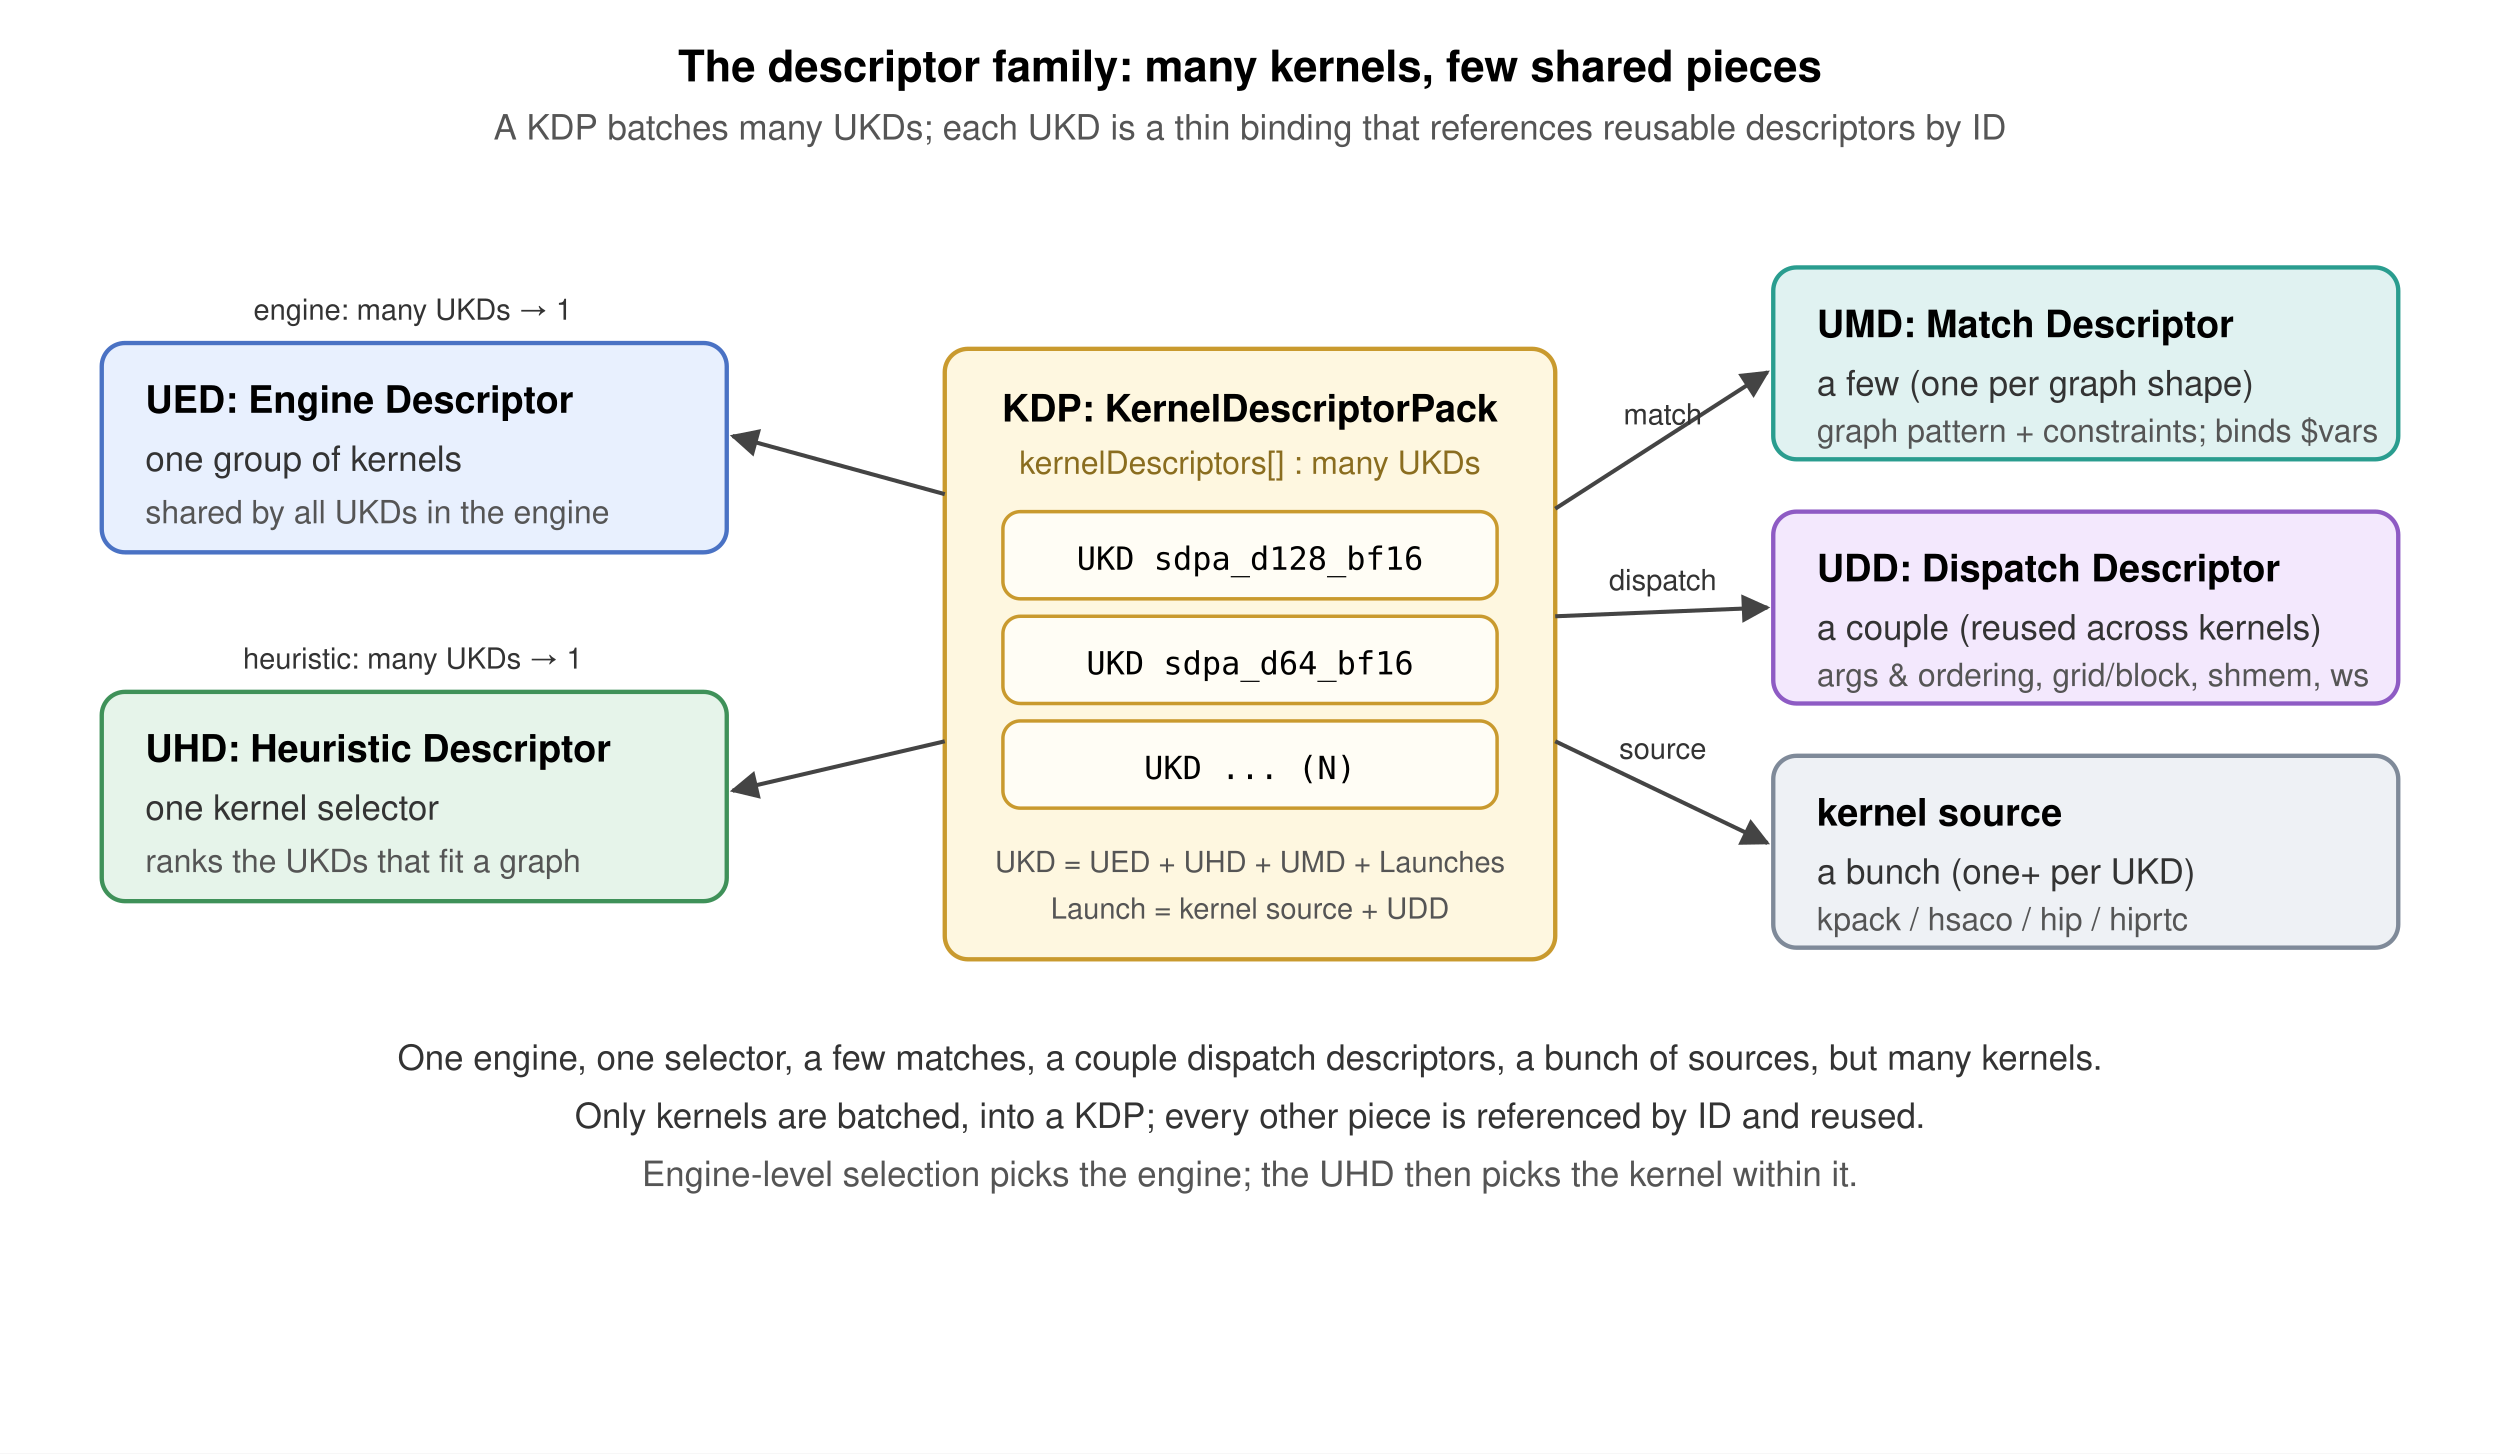
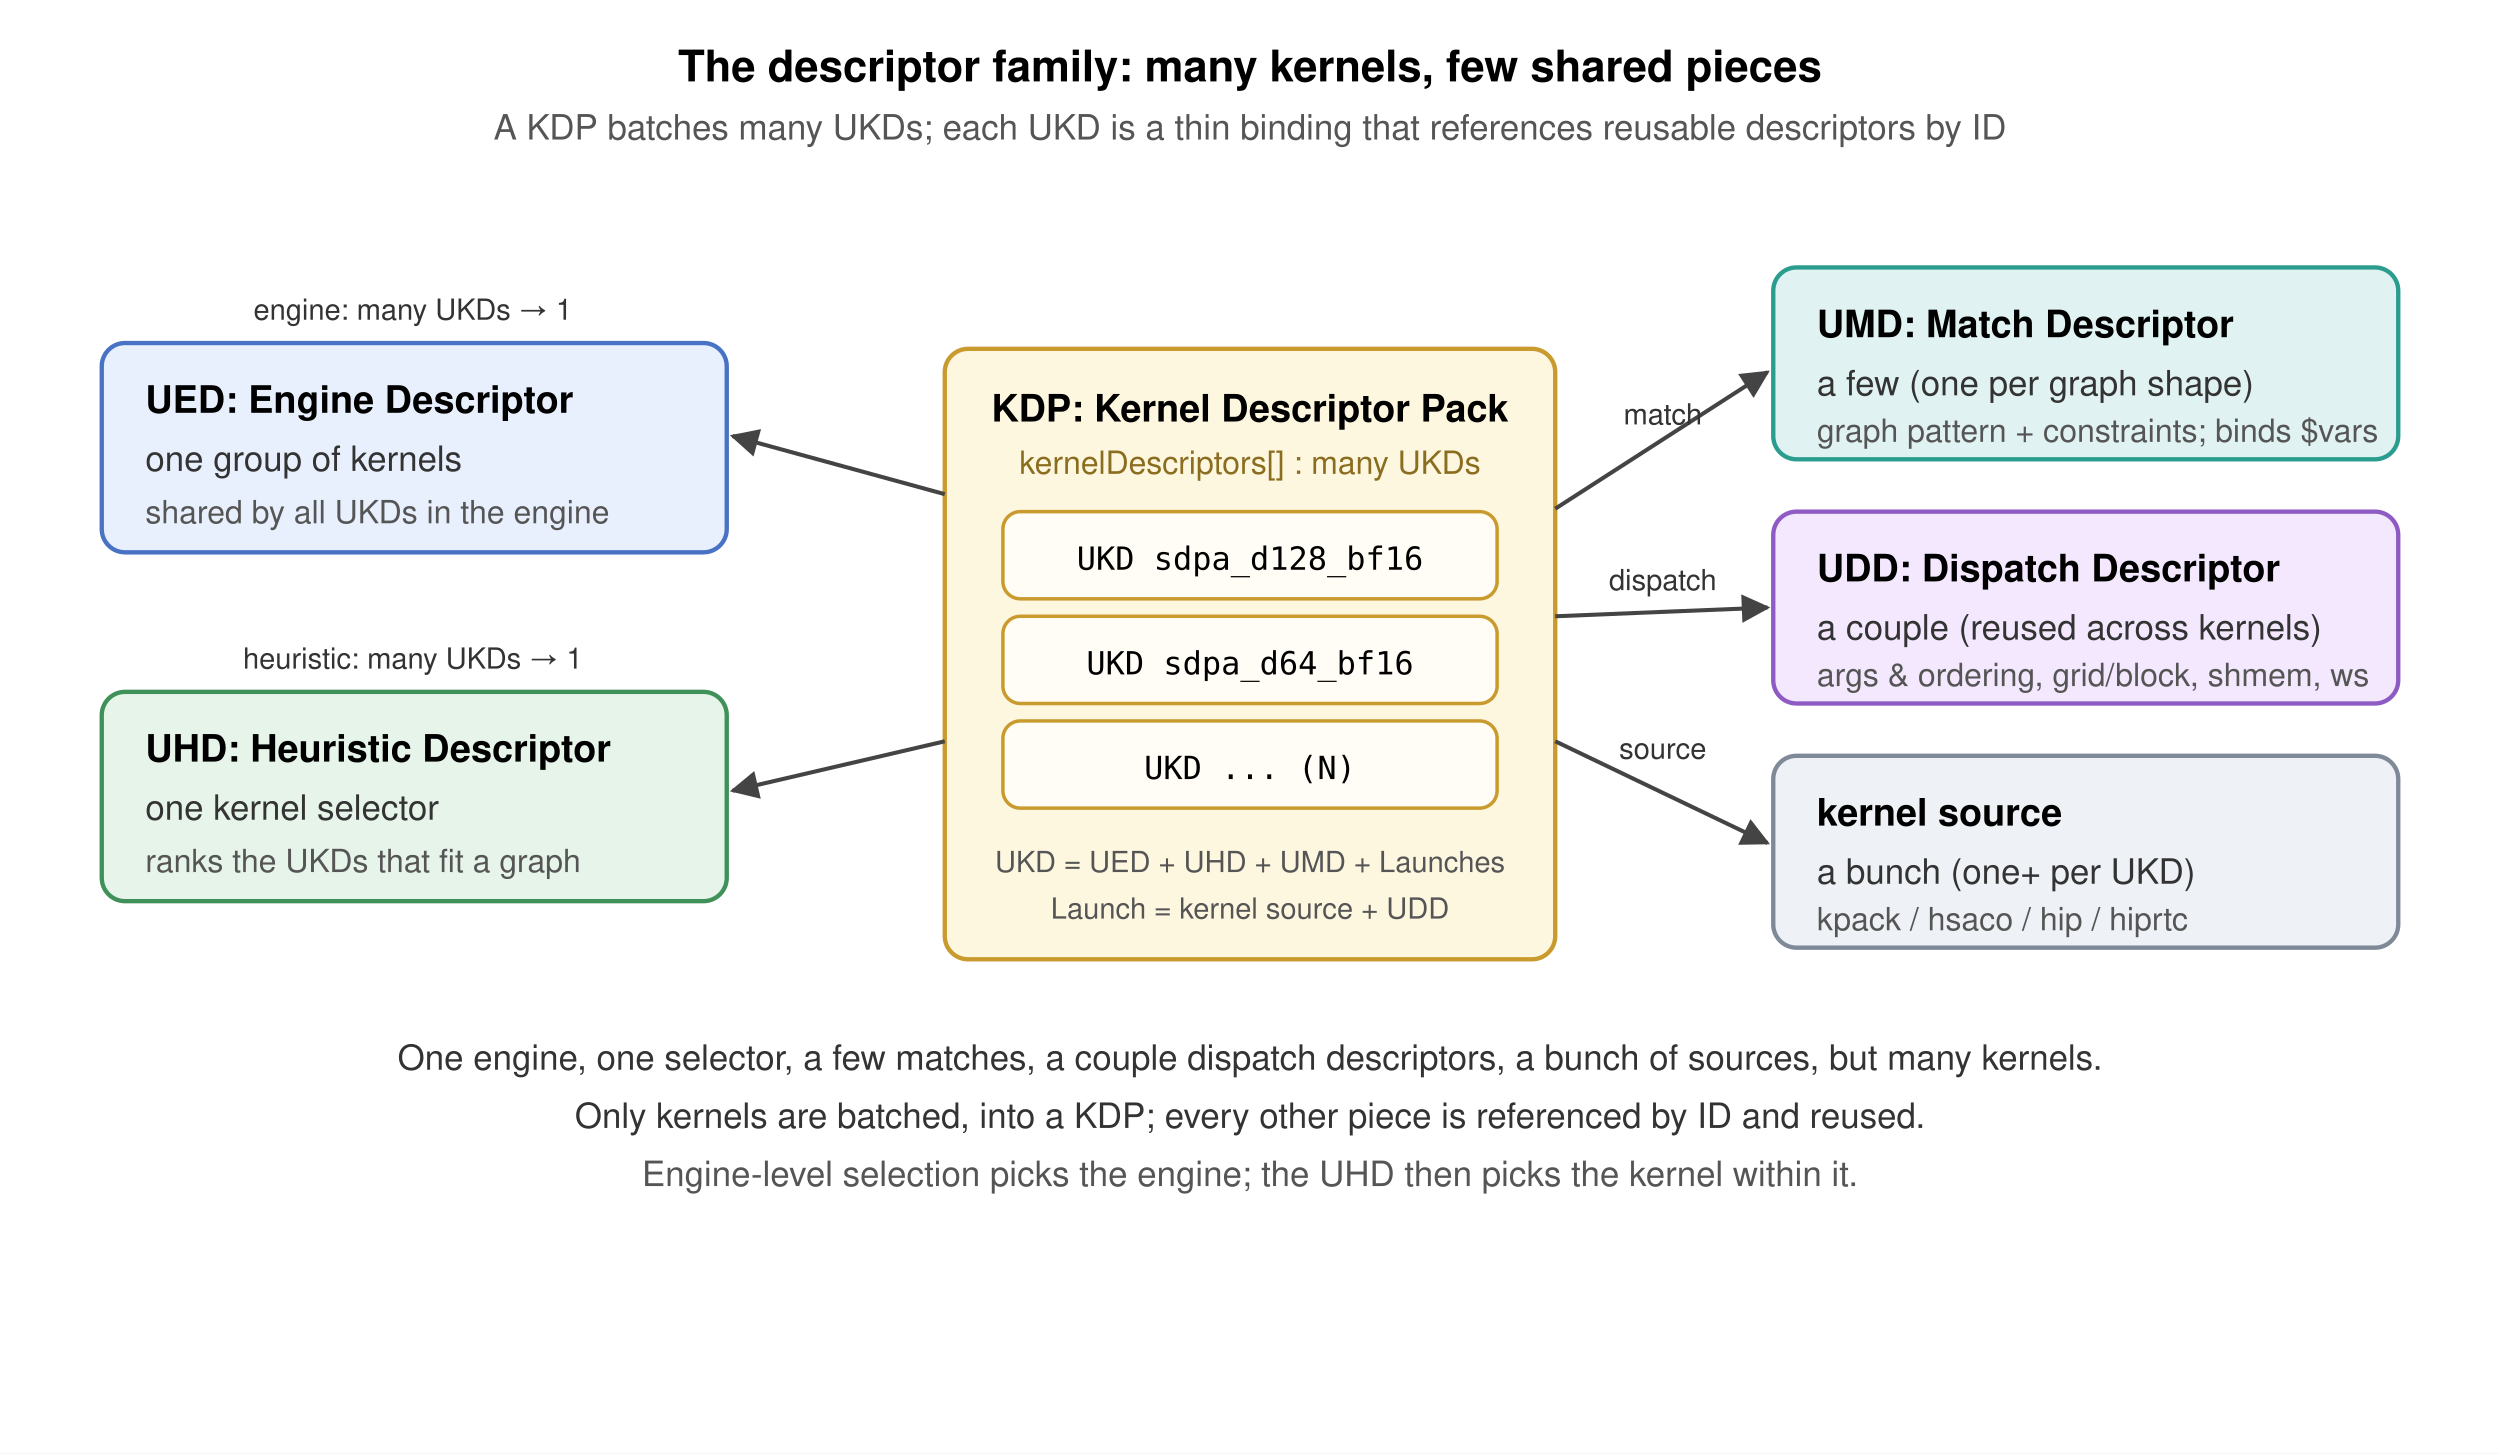
<svg xmlns="http://www.w3.org/2000/svg" viewBox="0 0 860 500" width="860" height="500" font-family="'Segoe UI', Helvetica, Arial, sans-serif" font-size="13">
  <rect x="0" y="0" width="100%" height="100%" fill="#ffffff" />
  <defs>
    <marker id="arrow4" viewBox="0 0 10 10" refX="9" refY="5" markerWidth="7" markerHeight="7" orient="auto-start-reverse">
      <path d="M0 0 L10 5 L0 10 z" fill="#444" />
    </marker>
  </defs>
  <text x="430" y="28" text-anchor="middle" font-weight="600" font-size="15">The descriptor family: many kernels, few shared pieces</text>
  <text x="430" y="48" text-anchor="middle" fill="#555" font-size="12">A KDP batches many UKDs; each UKD is a thin binding that references reusable descriptors by ID</text>
  <rect x="325" y="120" width="210" height="210" rx="8" fill="#fef7e0" stroke="#c99a2e" stroke-width="1.5" />
-   <text x="430" y="145" text-anchor="middle" font-weight="600">KDP: KernelDescriptorPack</text>
+   <text x="430" y="145" text-anchor="middle" font-weight="600">KDP: Kernel Descriptor Pack</text>
  <text x="430" y="163" text-anchor="middle" font-size="11" fill="#8a6d1f">kernelDescriptors[] : many UKDs</text>
  <rect x="345" y="176" width="170" height="30" rx="6" fill="#fffdf5" stroke="#c99a2e" stroke-width="1.2" />
  <text x="430" y="196" text-anchor="middle" font-family="Consolas, monospace" font-size="11">UKD sdpa_d128_bf16</text>
  <rect x="345" y="212" width="170" height="30" rx="6" fill="#fffdf5" stroke="#c99a2e" stroke-width="1.2" />
  <text x="430" y="232" text-anchor="middle" font-family="Consolas, monospace" font-size="11">UKD sdpa_d64_bf16</text>
  <rect x="345" y="248" width="170" height="30" rx="6" fill="#fffdf5" stroke="#c99a2e" stroke-width="1.2" />
  <text x="430" y="268" text-anchor="middle" font-family="Consolas, monospace" font-size="11">UKD ... (N)</text>
  <text x="430" y="300" text-anchor="middle" font-size="10" fill="#555">UKD = UED + UHD + UMD + Launches</text>
  <text x="430" y="316" text-anchor="middle" font-size="10" fill="#555">Launch = kernel source + UDD</text>
  <text x="142" y="110" text-anchor="middle" font-size="10" fill="#333">engine: many UKDs → 1</text>
  <rect x="35" y="118" width="215" height="72" rx="8" fill="#e8f0fe" stroke="#4a72c4" stroke-width="1.5" />
  <text x="50" y="142" font-weight="600">UED: Engine Descriptor</text>
  <text x="50" y="162" font-size="12" fill="#333">one group of kernels</text>
  <text x="50" y="180" font-size="11" fill="#555">shared by all UKDs in the engine</text>
  <text x="142" y="230" text-anchor="middle" font-size="10" fill="#333">heuristic: many UKDs → 1</text>
  <rect x="35" y="238" width="215" height="72" rx="8" fill="#e6f4ea" stroke="#3f9159" stroke-width="1.5" />
  <text x="50" y="262" font-weight="600">UHD: Heuristic Descriptor</text>
  <text x="50" y="282" font-size="12" fill="#333">one kernel selector</text>
  <text x="50" y="300" font-size="11" fill="#555">ranks the UKDs that fit a graph</text>
  <rect x="610" y="92" width="215" height="66" rx="8" fill="#e0f2f1" stroke="#2a9d8f" stroke-width="1.5" />
  <text x="625" y="116" font-weight="600">UMD: Match Descriptor</text>
  <text x="625" y="136" font-size="12" fill="#333">a few (one per graph shape)</text>
  <text x="625" y="152" font-size="11" fill="#555">graph pattern + constraints; binds $vars</text>
  <rect x="610" y="176" width="215" height="66" rx="8" fill="#f3e8fd" stroke="#8e5bc4" stroke-width="1.5" />
  <text x="625" y="200" font-weight="600">UDD: Dispatch Descriptor</text>
  <text x="625" y="220" font-size="12" fill="#333">a couple (reused across kernels)</text>
  <text x="625" y="236" font-size="11" fill="#555">args &amp; ordering, grid/block, shmem, ws</text>
  <rect x="610" y="260" width="215" height="66" rx="8" fill="#eef1f5" stroke="#7f8a99" stroke-width="1.5" />
  <text x="625" y="284" font-weight="600">kernel source</text>
  <text x="625" y="304" font-size="12" fill="#333">a bunch (one+ per UKD)</text>
  <text x="625" y="320" font-size="11" fill="#555">kpack / hsaco / hip / hiprtc</text>
  <line x1="325" y1="170" x2="252" y2="150" stroke="#444" stroke-width="1.4" marker-end="url(#arrow4)" />
  <line x1="325" y1="255" x2="252" y2="272" stroke="#444" stroke-width="1.4" marker-end="url(#arrow4)" />
  <line x1="535" y1="175" x2="608" y2="128" stroke="#444" stroke-width="1.4" marker-end="url(#arrow4)" />
  <text x="572" y="146" text-anchor="middle" font-size="10" fill="#333">match</text>
  <line x1="535" y1="212" x2="608" y2="209" stroke="#444" stroke-width="1.4" marker-end="url(#arrow4)" />
  <text x="572" y="203" text-anchor="middle" font-size="10" fill="#333">dispatch</text>
  <line x1="535" y1="255" x2="608" y2="290" stroke="#444" stroke-width="1.4" marker-end="url(#arrow4)" />
  <text x="572" y="261" text-anchor="middle" font-size="10" fill="#333">source</text>
  <text x="430" y="368" text-anchor="middle" font-size="12" fill="#333">One engine, one selector, a few matches, a couple dispatch descriptors, a bunch of sources, but many kernels.</text>
  <text x="430" y="388" text-anchor="middle" font-size="12" fill="#333">Only kernels are batched, into a KDP; every other piece is referenced by ID and reused.</text>
  <text x="430" y="408" text-anchor="middle" font-size="12" fill="#555">Engine-level selection picks the engine; the UHD then picks the kernel within it.</text>
</svg>
